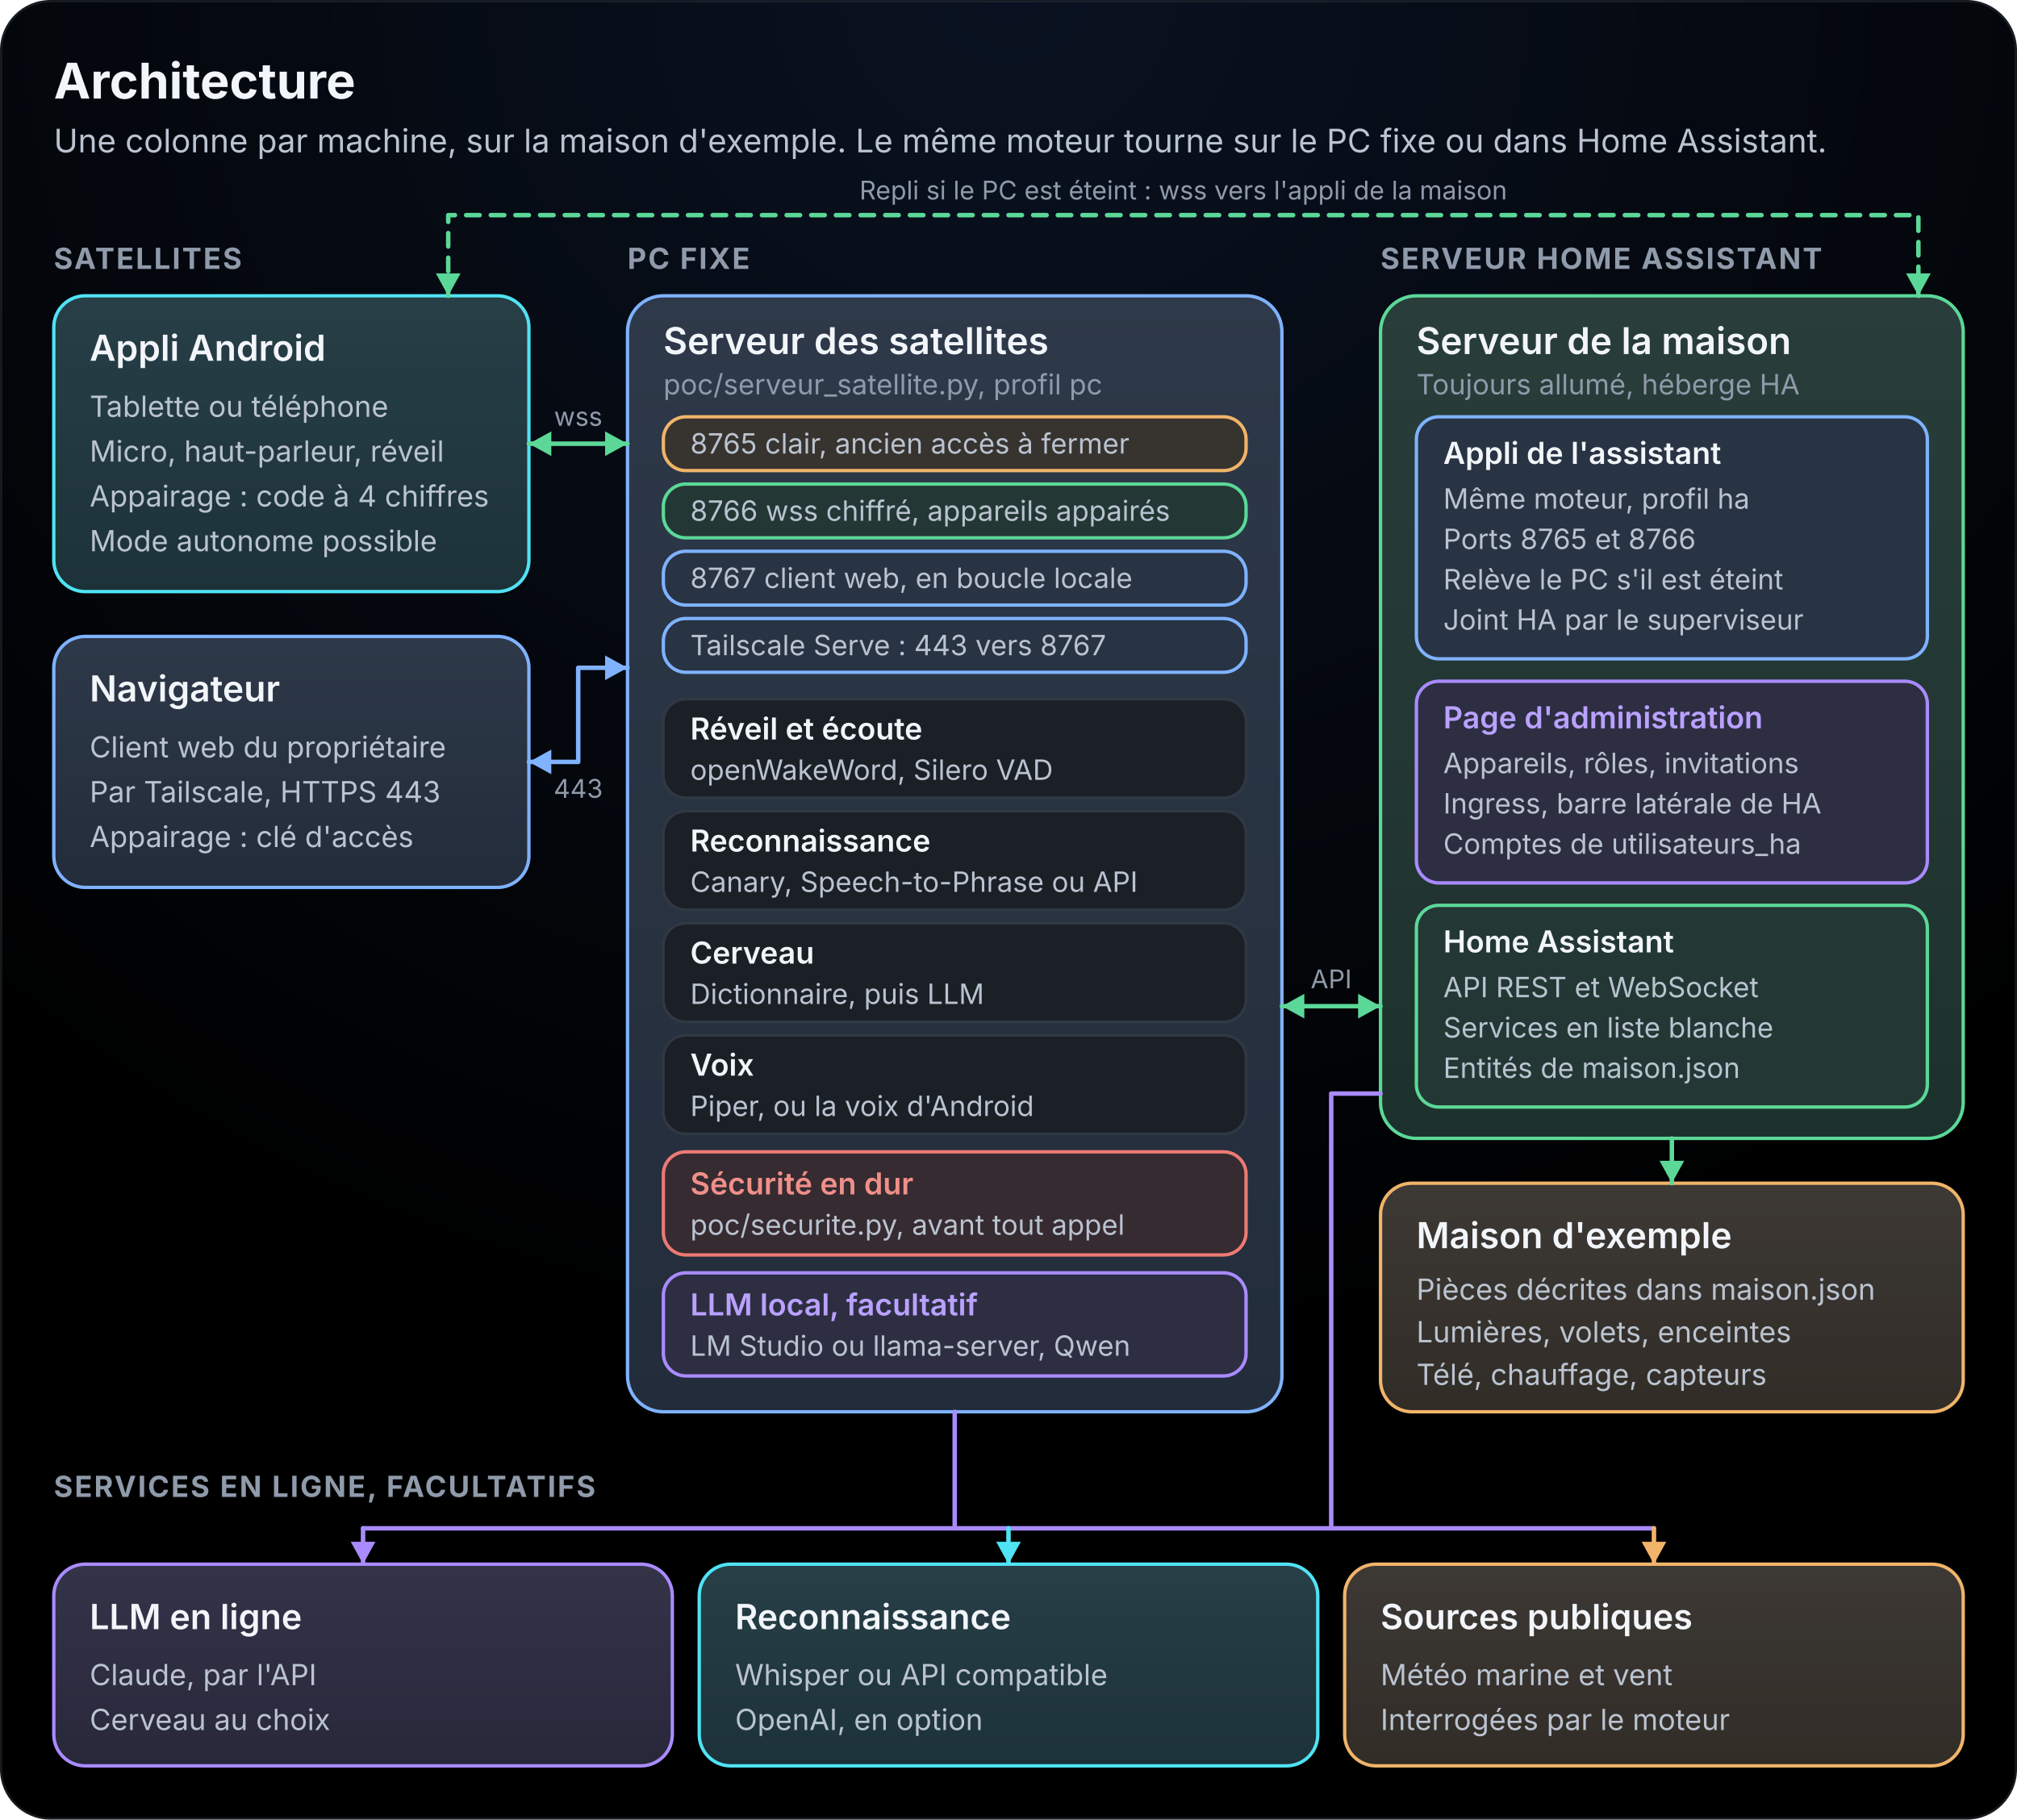
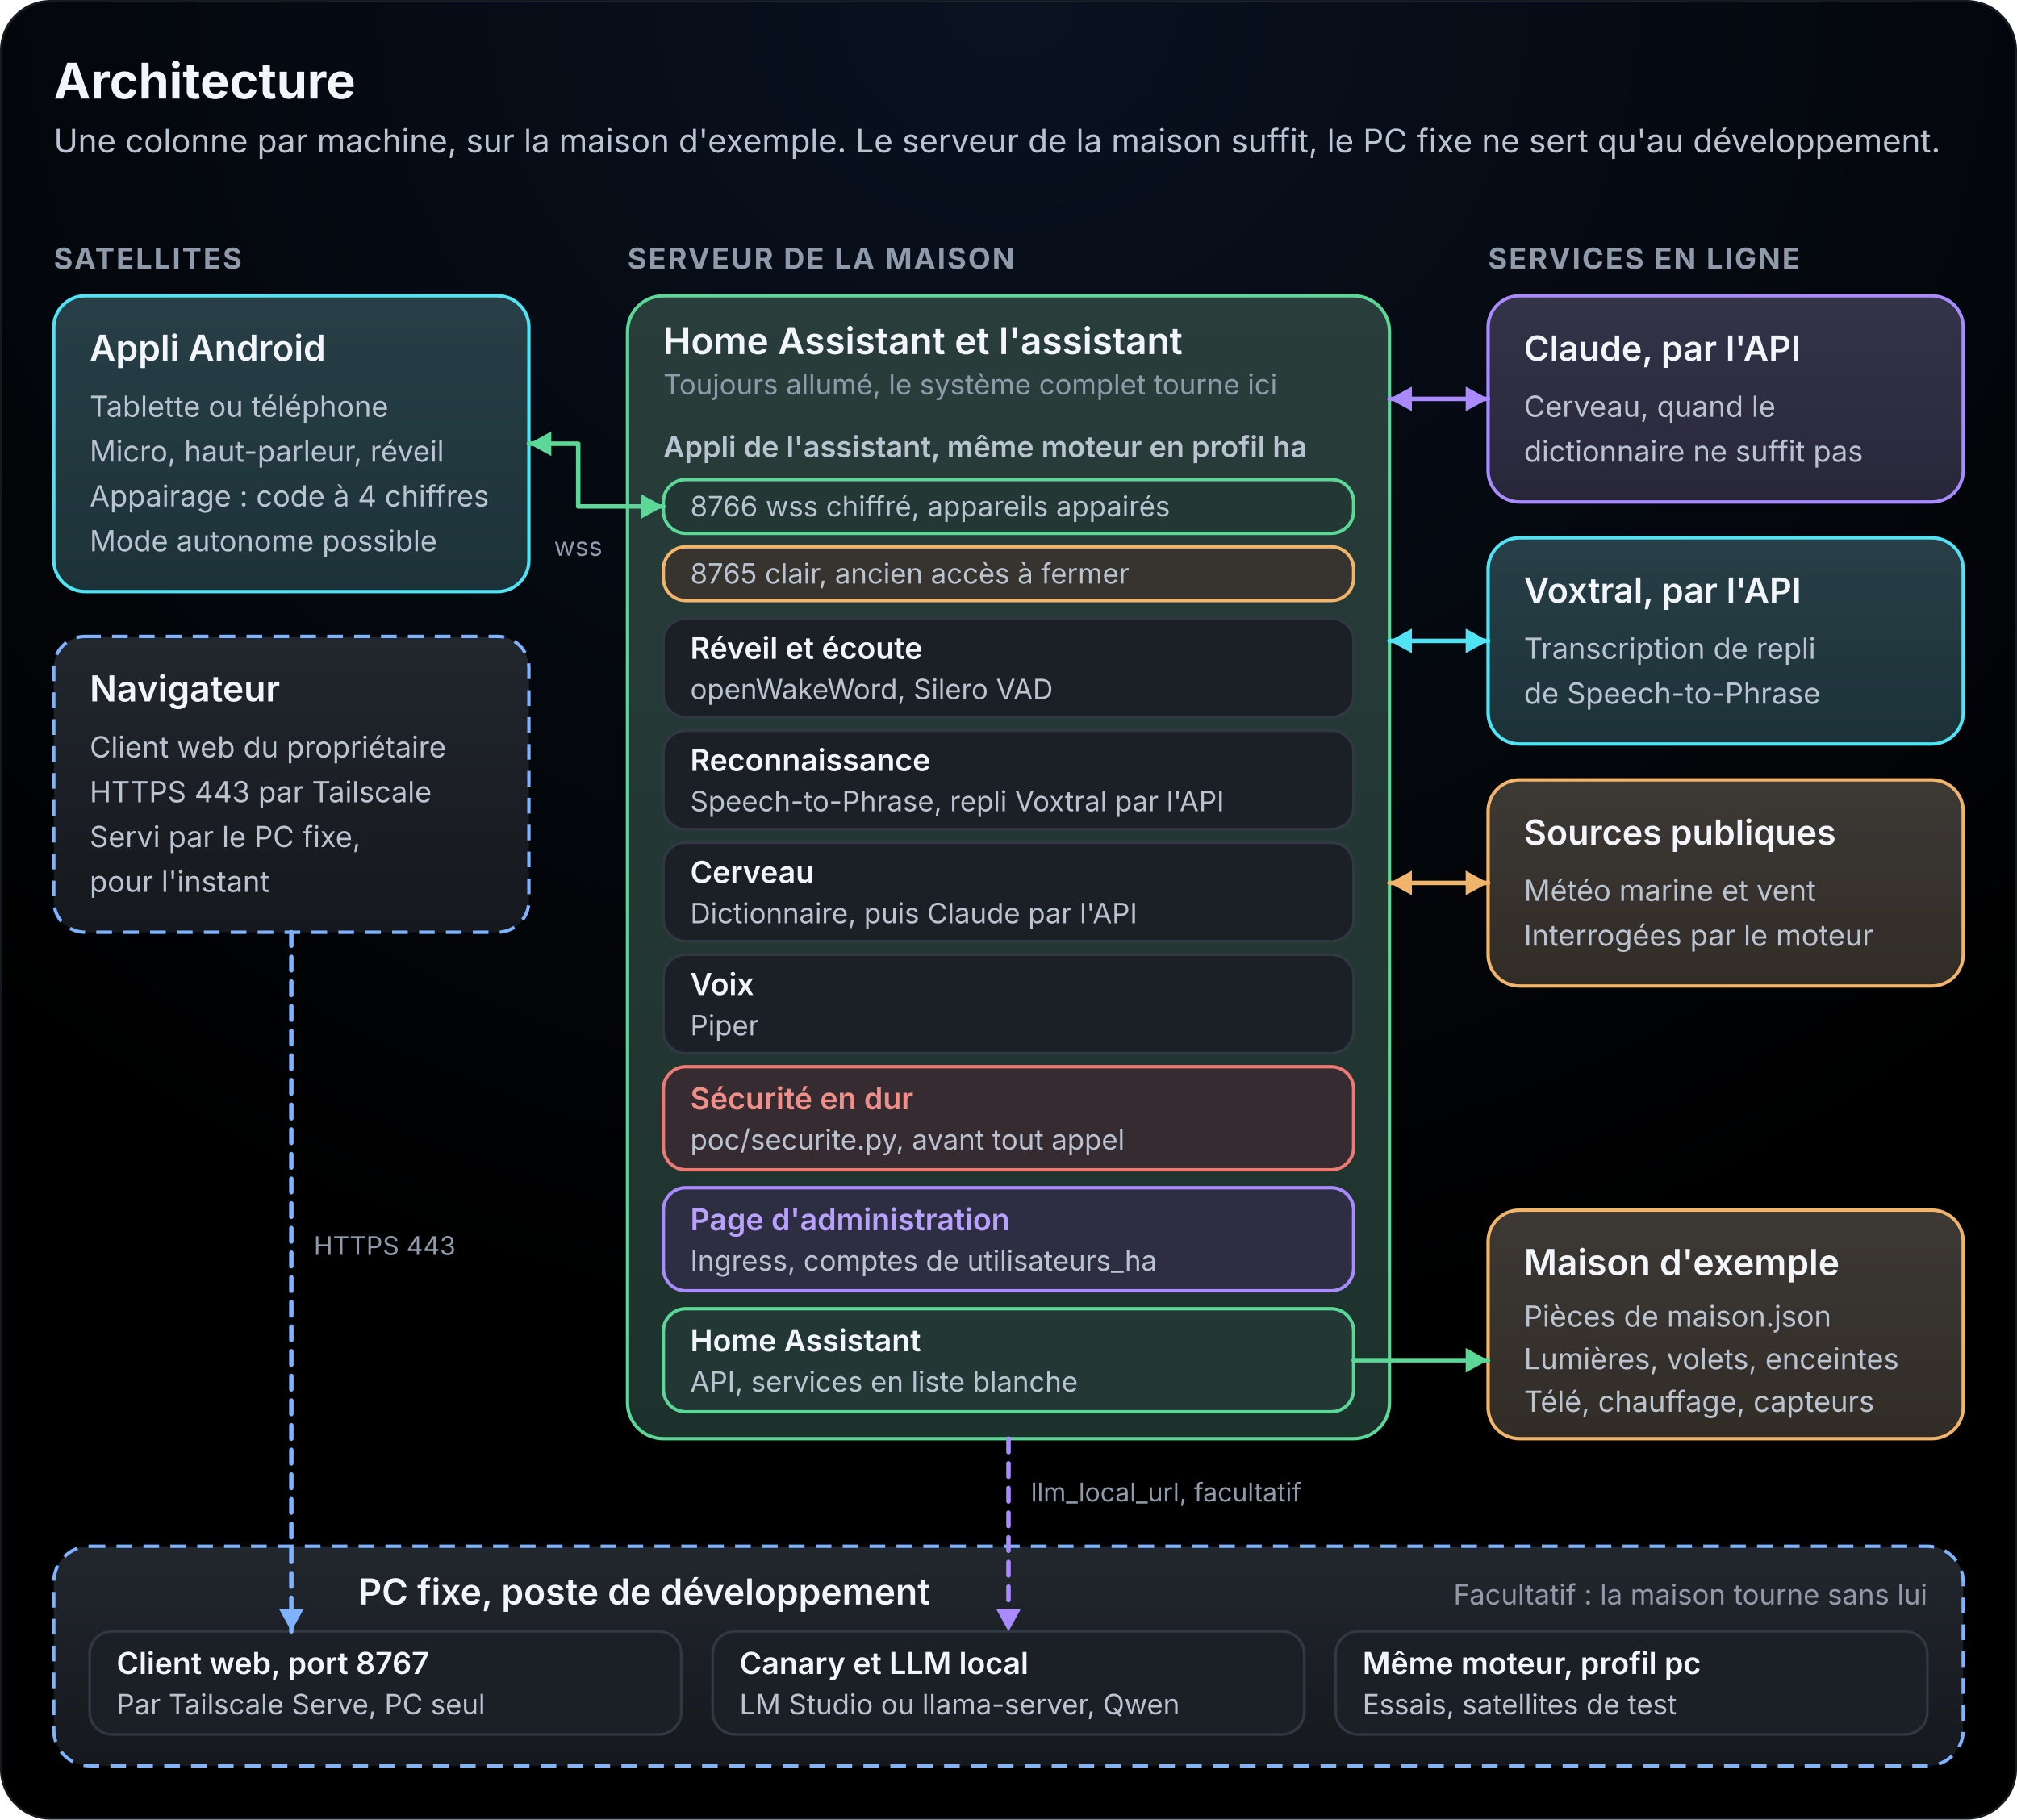
- <svg xmlns="http://www.w3.org/2000/svg" viewBox="0 0 900 812" width="100%" role="img" aria-label="Architecture par machine : satellites, PC fixe, serveur Home Assistant et services en ligne" font-family="system-ui, -apple-system, Segoe UI, sans-serif">
+ <svg xmlns="http://www.w3.org/2000/svg" viewBox="0 0 900 812" width="100%" role="img" aria-label="Architecture par machine : satellites, serveur de la maison, services en ligne et PC de développement facultatif" font-family="system-ui, -apple-system, Segoe UI, sans-serif">
  <defs>
    <linearGradient id="fond" x1="0" y1="0" x2="0" y2="1">
      <stop offset="0" stop-color="#000000" />
      <stop offset="1" stop-color="#000000" />
    </linearGradient>
    <radialGradient id="lueurFond" cx="0.5" cy="0" r="0.75">
      <stop offset="0" stop-color="#4C8DFF" stop-opacity="0.13" />
      <stop offset="1" stop-color="#4C8DFF" stop-opacity="0" />
    </radialGradient>
    <linearGradient id="carte" x1="0" y1="0" x2="0" y2="1">
      <stop offset="0" stop-color="#22272E" />
      <stop offset="1" stop-color="#15181D" />
    </linearGradient>
  </defs>
  <rect x="0.5" y="0.5" width="899" height="811" rx="22" fill="url(#fond)" stroke="#16191D" />
  <rect x="0.5" y="0.5" width="899" height="811" rx="22" fill="url(#lueurFond)" />
  <text x="24" y="44" font-size="22" font-weight="700" fill="#F2F5F9">Architecture</text>
-   <text x="24" y="68" font-size="14.5" fill="#BAC3D0">Une colonne par machine, sur la maison d'exemple. Le même moteur tourne sur le PC fixe ou dans Home Assistant.</text>
+   <text x="24" y="68" font-size="14.5" fill="#BAC3D0">Une colonne par machine, sur la maison d'exemple. Le serveur de la maison suffit, le PC fixe ne sert qu'au développement.</text>
  <text x="24" y="120" font-size="13" font-weight="700" fill="#8F9AAA" letter-spacing="0.06em">SATELLITES</text>
-   <text x="280" y="120" font-size="13" font-weight="700" fill="#8F9AAA" letter-spacing="0.06em">PC FIXE</text>
-   <text x="616" y="120" font-size="13" font-weight="700" fill="#8F9AAA" letter-spacing="0.06em">SERVEUR HOME ASSISTANT</text>
+   <text x="280" y="120" font-size="13" font-weight="700" fill="#8F9AAA" letter-spacing="0.06em">SERVEUR DE LA MAISON</text>
+   <text x="664" y="120" font-size="13" font-weight="700" fill="#8F9AAA" letter-spacing="0.06em">SERVICES EN LIGNE</text>
  <rect x="24" y="132" width="212" height="132" rx="14" fill="url(#carte)" />
  <rect x="24" y="132" width="212" height="132" rx="14" fill="#4FE3F4" fill-opacity="0.13" />
  <rect x="24" y="132" width="212" height="132" rx="14" fill="none" stroke="#4FE3F4" stroke-width="1.5" />
  <text x="40" y="161" font-size="16" font-weight="600" fill="#F2F5F9">Appli Android</text>
  <text x="40" y="186" font-size="13" fill="#BAC3D0">Tablette ou téléphone</text>
  <text x="40" y="206" font-size="13" fill="#BAC3D0">Micro, haut-parleur, réveil</text>
  <text x="40" y="226" font-size="13" fill="#BAC3D0">Appairage : code à 4 chiffres</text>
  <text x="40" y="246" font-size="13" fill="#BAC3D0">Mode autonome possible</text>
-   <rect x="24" y="284" width="212" height="112" rx="14" fill="url(#carte)" />
-   <rect x="24" y="284" width="212" height="112" rx="14" fill="#7FB2FF" fill-opacity="0.13" />
-   <rect x="24" y="284" width="212" height="112" rx="14" fill="none" stroke="#7FB2FF" stroke-width="1.5" />
+   <rect x="24" y="284" width="212" height="132" rx="14" fill="url(#carte)" />
+   <rect x="24" y="284" width="212" height="132" rx="14" fill="none" stroke="#7FB2FF" stroke-width="1.5" stroke-dasharray="7 5" />
  <text x="40" y="313" font-size="16" font-weight="600" fill="#F2F5F9">Navigateur</text>
  <text x="40" y="338" font-size="13" fill="#BAC3D0">Client web du propriétaire</text>
-   <text x="40" y="358" font-size="13" fill="#BAC3D0">Par Tailscale, HTTPS 443</text>
-   <text x="40" y="378" font-size="13" fill="#BAC3D0">Appairage : clé d'accès</text>
-   <rect x="280" y="132" width="292" height="498" rx="16" fill="url(#carte)" />
-   <rect x="280" y="132" width="292" height="498" rx="16" fill="#7FB2FF" fill-opacity="0.13" />
-   <rect x="280" y="132" width="292" height="498" rx="16" fill="none" stroke="#7FB2FF" stroke-width="1.5" />
-   <text x="296" y="158" font-size="16.5" font-weight="600" fill="#F2F5F9">Serveur des satellites</text>
-   <text x="296" y="176" font-size="12.5" fill="#8F9AAA">poc/serveur_satellite.py, profil pc</text>
-   <rect x="296" y="186" width="260" height="24" rx="10" fill="#1B2027" />
-   <rect x="296" y="186" width="260" height="24" rx="10" fill="#F0B46A" fill-opacity="0.13" />
-   <rect x="296" y="186" width="260" height="24" rx="10" fill="none" stroke="#F0B46A" stroke-width="1.5" />
-   <text x="308" y="202.4" font-size="12.5" fill="#BAC3D0">8765  clair, ancien accès à fermer</text>
-   <rect x="296" y="216" width="260" height="24" rx="10" fill="#1B2027" />
-   <rect x="296" y="216" width="260" height="24" rx="10" fill="#5BD898" fill-opacity="0.13" />
-   <rect x="296" y="216" width="260" height="24" rx="10" fill="none" stroke="#5BD898" stroke-width="1.5" />
-   <text x="308" y="232.4" font-size="12.5" fill="#BAC3D0">8766  wss chiffré, appareils appairés</text>
-   <rect x="296" y="246" width="260" height="24" rx="10" fill="#1B2027" />
-   <rect x="296" y="246" width="260" height="24" rx="10" fill="#7FB2FF" fill-opacity="0.13" />
-   <rect x="296" y="246" width="260" height="24" rx="10" fill="none" stroke="#7FB2FF" stroke-width="1.5" />
-   <text x="308" y="262.4" font-size="12.5" fill="#BAC3D0">8767  client web, en boucle locale</text>
-   <rect x="296" y="276" width="260" height="24" rx="10" fill="#1B2027" />
-   <rect x="296" y="276" width="260" height="24" rx="10" fill="#7FB2FF" fill-opacity="0.13" />
-   <rect x="296" y="276" width="260" height="24" rx="10" fill="none" stroke="#7FB2FF" stroke-width="1.5" />
-   <text x="308" y="292.4" font-size="12.5" fill="#BAC3D0">Tailscale Serve : 443 vers 8767</text>
-   <rect x="296" y="312" width="260" height="44" rx="10" fill="#1B2027" />
-   <rect x="296" y="312" width="260" height="44" rx="10" fill="none" stroke="#313843" stroke-width="1.2" />
-   <text x="308" y="330" font-size="13.5" font-weight="600" fill="#F2F5F9">Réveil et écoute</text>
-   <text x="308" y="348" font-size="12.5" fill="#BAC3D0">openWakeWord, Silero VAD</text>
-   <rect x="296" y="362" width="260" height="44" rx="10" fill="#1B2027" />
-   <rect x="296" y="362" width="260" height="44" rx="10" fill="none" stroke="#313843" stroke-width="1.2" />
-   <text x="308" y="380" font-size="13.5" font-weight="600" fill="#F2F5F9">Reconnaissance</text>
-   <text x="308" y="398" font-size="12.5" fill="#BAC3D0">Canary, Speech-to-Phrase ou API</text>
-   <rect x="296" y="412" width="260" height="44" rx="10" fill="#1B2027" />
-   <rect x="296" y="412" width="260" height="44" rx="10" fill="none" stroke="#313843" stroke-width="1.2" />
-   <text x="308" y="430" font-size="13.5" font-weight="600" fill="#F2F5F9">Cerveau</text>
-   <text x="308" y="448" font-size="12.5" fill="#BAC3D0">Dictionnaire, puis LLM</text>
-   <rect x="296" y="462" width="260" height="44" rx="10" fill="#1B2027" />
-   <rect x="296" y="462" width="260" height="44" rx="10" fill="none" stroke="#313843" stroke-width="1.2" />
-   <text x="308" y="480" font-size="13.5" font-weight="600" fill="#F2F5F9">Voix</text>
-   <text x="308" y="498" font-size="12.5" fill="#BAC3D0">Piper, ou la voix d'Android</text>
-   <rect x="296" y="514" width="260" height="46" rx="10" fill="#1B2027" />
-   <rect x="296" y="514" width="260" height="46" rx="10" fill="#EC7A73" fill-opacity="0.13" />
-   <rect x="296" y="514" width="260" height="46" rx="10" fill="none" stroke="#EC7A73" stroke-width="1.5" />
-   <text x="308" y="533" font-size="13.5" font-weight="600" fill="#F08F89">Sécurité en dur</text>
-   <text x="308" y="551" font-size="12.5" fill="#BAC3D0">poc/securite.py, avant tout appel</text>
-   <rect x="296" y="568" width="260" height="46" rx="10" fill="#1B2027" />
-   <rect x="296" y="568" width="260" height="46" rx="10" fill="#A98BFF" fill-opacity="0.13" />
-   <rect x="296" y="568" width="260" height="46" rx="10" fill="none" stroke="#A98BFF" stroke-width="1.5" />
-   <text x="308" y="587" font-size="13.5" font-weight="600" fill="#B9A1FF">LLM local, facultatif</text>
-   <text x="308" y="605" font-size="12.5" fill="#BAC3D0">LM Studio ou llama-server, Qwen</text>
-   <rect x="616" y="132" width="260" height="376" rx="16" fill="url(#carte)" />
-   <rect x="616" y="132" width="260" height="376" rx="16" fill="#5BD898" fill-opacity="0.13" />
-   <rect x="616" y="132" width="260" height="376" rx="16" fill="none" stroke="#5BD898" stroke-width="1.5" />
-   <text x="632" y="158" font-size="16.5" font-weight="600" fill="#F2F5F9">Serveur de la maison</text>
-   <text x="632" y="176" font-size="12.5" fill="#8F9AAA">Toujours allumé, héberge HA</text>
-   <rect x="632" y="186" width="228" height="108" rx="10" fill="#1B2027" />
-   <rect x="632" y="186" width="228" height="108" rx="10" fill="#7FB2FF" fill-opacity="0.13" />
-   <rect x="632" y="186" width="228" height="108" rx="10" fill="none" stroke="#7FB2FF" stroke-width="1.5" />
-   <text x="644" y="207" font-size="13.5" font-weight="600" fill="#F2F5F9">Appli de l'assistant</text>
-   <text x="644" y="227" font-size="12.5" fill="#BAC3D0">Même moteur, profil ha</text>
-   <text x="644" y="245" font-size="12.5" fill="#BAC3D0">Ports 8765 et 8766</text>
-   <text x="644" y="263" font-size="12.5" fill="#BAC3D0">Relève le PC s'il est éteint</text>
-   <text x="644" y="281" font-size="12.5" fill="#BAC3D0">Joint HA par le superviseur</text>
-   <rect x="632" y="304" width="228" height="90" rx="10" fill="#1B2027" />
-   <rect x="632" y="304" width="228" height="90" rx="10" fill="#A98BFF" fill-opacity="0.13" />
-   <rect x="632" y="304" width="228" height="90" rx="10" fill="none" stroke="#A98BFF" stroke-width="1.5" />
-   <text x="644" y="325" font-size="13.5" font-weight="600" fill="#B9A1FF">Page d'administration</text>
-   <text x="644" y="345" font-size="12.5" fill="#BAC3D0">Appareils, rôles, invitations</text>
-   <text x="644" y="363" font-size="12.5" fill="#BAC3D0">Ingress, barre latérale de HA</text>
-   <text x="644" y="381" font-size="12.5" fill="#BAC3D0">Comptes de utilisateurs_ha</text>
-   <rect x="632" y="404" width="228" height="90" rx="10" fill="#1B2027" />
-   <rect x="632" y="404" width="228" height="90" rx="10" fill="#5BD898" fill-opacity="0.13" />
-   <rect x="632" y="404" width="228" height="90" rx="10" fill="none" stroke="#5BD898" stroke-width="1.5" />
-   <text x="644" y="425" font-size="13.5" font-weight="600" fill="#F2F5F9">Home Assistant</text>
-   <text x="644" y="445" font-size="12.5" fill="#BAC3D0">API REST et WebSocket</text>
-   <text x="644" y="463" font-size="12.5" fill="#BAC3D0">Services en liste blanche</text>
-   <text x="644" y="481" font-size="12.5" fill="#BAC3D0">Entités de maison.json</text>
-   <rect x="616" y="528" width="260" height="102" rx="14" fill="url(#carte)" />
-   <rect x="616" y="528" width="260" height="102" rx="14" fill="#F0B46A" fill-opacity="0.13" />
-   <rect x="616" y="528" width="260" height="102" rx="14" fill="none" stroke="#F0B46A" stroke-width="1.5" />
-   <text x="632" y="557" font-size="16" font-weight="600" fill="#F2F5F9">Maison d'exemple</text>
-   <text x="632" y="580" font-size="13" fill="#BAC3D0">Pièces décrites dans maison.json</text>
-   <text x="632" y="599" font-size="13" fill="#BAC3D0">Lumières, volets, enceintes</text>
-   <text x="632" y="618" font-size="13" fill="#BAC3D0">Télé, chauffage, capteurs</text>
-   <path d="M236 198 L280 198" fill="none" stroke="#5BD898" stroke-width="2" stroke-linecap="round" stroke-linejoin="round" />
-   <path d="M280 198 L270 203.5 L270 192.5 Z" fill="#5BD898" />
+   <text x="40" y="358" font-size="13" fill="#BAC3D0">HTTPS 443 par Tailscale</text>
+   <text x="40" y="378" font-size="13" fill="#BAC3D0">Servi par le PC fixe,</text>
+   <text x="40" y="398" font-size="13" fill="#BAC3D0">pour l'instant</text>
+   <rect x="280" y="132" width="340" height="510" rx="16" fill="url(#carte)" />
+   <rect x="280" y="132" width="340" height="510" rx="16" fill="#5BD898" fill-opacity="0.13" />
+   <rect x="280" y="132" width="340" height="510" rx="16" fill="none" stroke="#5BD898" stroke-width="1.5" />
+   <text x="296" y="158" font-size="16.5" font-weight="600" fill="#F2F5F9">Home Assistant et l'assistant</text>
+   <text x="296" y="176" font-size="12.5" fill="#8F9AAA">Toujours allumé, le système complet tourne ici</text>
+   <text x="296" y="204" font-size="13" font-weight="600" fill="#BAC3D0">Appli de l'assistant, même moteur en profil ha</text>
+   <rect x="296" y="214" width="308" height="24" rx="10" fill="#1B2027" />
+   <rect x="296" y="214" width="308" height="24" rx="10" fill="#5BD898" fill-opacity="0.13" />
+   <rect x="296" y="214" width="308" height="24" rx="10" fill="none" stroke="#5BD898" stroke-width="1.5" />
+   <text x="308" y="230.4" font-size="12.5" fill="#BAC3D0">8766  wss chiffré, appareils appairés</text>
+   <rect x="296" y="244" width="308" height="24" rx="10" fill="#1B2027" />
+   <rect x="296" y="244" width="308" height="24" rx="10" fill="#F0B46A" fill-opacity="0.13" />
+   <rect x="296" y="244" width="308" height="24" rx="10" fill="none" stroke="#F0B46A" stroke-width="1.5" />
+   <text x="308" y="260.4" font-size="12.5" fill="#BAC3D0">8765  clair, ancien accès à fermer</text>
+   <rect x="296" y="276" width="308" height="44" rx="10" fill="#1B2027" />
+   <rect x="296" y="276" width="308" height="44" rx="10" fill="none" stroke="#313843" stroke-width="1.2" />
+   <text x="308" y="294" font-size="13.5" font-weight="600" fill="#F2F5F9">Réveil et écoute</text>
+   <text x="308" y="312" font-size="12.5" fill="#BAC3D0">openWakeWord, Silero VAD</text>
+   <rect x="296" y="326" width="308" height="44" rx="10" fill="#1B2027" />
+   <rect x="296" y="326" width="308" height="44" rx="10" fill="none" stroke="#313843" stroke-width="1.2" />
+   <text x="308" y="344" font-size="13.5" font-weight="600" fill="#F2F5F9">Reconnaissance</text>
+   <text x="308" y="362" font-size="12.5" fill="#BAC3D0">Speech-to-Phrase, repli Voxtral par l'API</text>
+   <rect x="296" y="376" width="308" height="44" rx="10" fill="#1B2027" />
+   <rect x="296" y="376" width="308" height="44" rx="10" fill="none" stroke="#313843" stroke-width="1.2" />
+   <text x="308" y="394" font-size="13.5" font-weight="600" fill="#F2F5F9">Cerveau</text>
+   <text x="308" y="412" font-size="12.5" fill="#BAC3D0">Dictionnaire, puis Claude par l'API</text>
+   <rect x="296" y="426" width="308" height="44" rx="10" fill="#1B2027" />
+   <rect x="296" y="426" width="308" height="44" rx="10" fill="none" stroke="#313843" stroke-width="1.2" />
+   <text x="308" y="444" font-size="13.5" font-weight="600" fill="#F2F5F9">Voix</text>
+   <text x="308" y="462" font-size="12.5" fill="#BAC3D0">Piper</text>
+   <rect x="296" y="476" width="308" height="46" rx="10" fill="#1B2027" />
+   <rect x="296" y="476" width="308" height="46" rx="10" fill="#EC7A73" fill-opacity="0.13" />
+   <rect x="296" y="476" width="308" height="46" rx="10" fill="none" stroke="#EC7A73" stroke-width="1.5" />
+   <text x="308" y="495" font-size="13.5" font-weight="600" fill="#F08F89">Sécurité en dur</text>
+   <text x="308" y="513" font-size="12.5" fill="#BAC3D0">poc/securite.py, avant tout appel</text>
+   <rect x="296" y="530" width="308" height="46" rx="10" fill="#1B2027" />
+   <rect x="296" y="530" width="308" height="46" rx="10" fill="#A98BFF" fill-opacity="0.13" />
+   <rect x="296" y="530" width="308" height="46" rx="10" fill="none" stroke="#A98BFF" stroke-width="1.5" />
+   <text x="308" y="549" font-size="13.5" font-weight="600" fill="#B9A1FF">Page d'administration</text>
+   <text x="308" y="567" font-size="12.5" fill="#BAC3D0">Ingress, comptes de utilisateurs_ha</text>
+   <rect x="296" y="584" width="308" height="46" rx="10" fill="#1B2027" />
+   <rect x="296" y="584" width="308" height="46" rx="10" fill="#5BD898" fill-opacity="0.13" />
+   <rect x="296" y="584" width="308" height="46" rx="10" fill="none" stroke="#5BD898" stroke-width="1.5" />
+   <text x="308" y="603" font-size="13.5" font-weight="600" fill="#F2F5F9">Home Assistant</text>
+   <text x="308" y="621" font-size="12.5" fill="#BAC3D0">API, services en liste blanche</text>
+   <rect x="664" y="132" width="212" height="92" rx="14" fill="url(#carte)" />
+   <rect x="664" y="132" width="212" height="92" rx="14" fill="#A98BFF" fill-opacity="0.13" />
+   <rect x="664" y="132" width="212" height="92" rx="14" fill="none" stroke="#A98BFF" stroke-width="1.5" />
+   <text x="680" y="161" font-size="15.5" font-weight="600" fill="#F2F5F9">Claude, par l'API</text>
+   <text x="680" y="186" font-size="13" fill="#BAC3D0">Cerveau, quand le</text>
+   <text x="680" y="206" font-size="13" fill="#BAC3D0">dictionnaire ne suffit pas</text>
+   <path d="M620 178 L664 178" fill="none" stroke="#A98BFF" stroke-width="2" stroke-linecap="round" stroke-linejoin="round" />
+   <path d="M664 178 L654 183.5 L654 172.5 Z" fill="#A98BFF" />
+   <path d="M620 178 L630 183.5 L630 172.5 Z" fill="#A98BFF" />
+   <rect x="664" y="240" width="212" height="92" rx="14" fill="url(#carte)" />
+   <rect x="664" y="240" width="212" height="92" rx="14" fill="#4FE3F4" fill-opacity="0.13" />
+   <rect x="664" y="240" width="212" height="92" rx="14" fill="none" stroke="#4FE3F4" stroke-width="1.5" />
+   <text x="680" y="269" font-size="15.5" font-weight="600" fill="#F2F5F9">Voxtral, par l'API</text>
+   <text x="680" y="294" font-size="13" fill="#BAC3D0">Transcription de repli</text>
+   <text x="680" y="314" font-size="13" fill="#BAC3D0">de Speech-to-Phrase</text>
+   <path d="M620 286 L664 286" fill="none" stroke="#4FE3F4" stroke-width="2" stroke-linecap="round" stroke-linejoin="round" />
+   <path d="M664 286 L654 291.5 L654 280.5 Z" fill="#4FE3F4" />
+   <path d="M620 286 L630 291.5 L630 280.5 Z" fill="#4FE3F4" />
+   <rect x="664" y="348" width="212" height="92" rx="14" fill="url(#carte)" />
+   <rect x="664" y="348" width="212" height="92" rx="14" fill="#F0B46A" fill-opacity="0.13" />
+   <rect x="664" y="348" width="212" height="92" rx="14" fill="none" stroke="#F0B46A" stroke-width="1.5" />
+   <text x="680" y="377" font-size="15.5" font-weight="600" fill="#F2F5F9">Sources publiques</text>
+   <text x="680" y="402" font-size="13" fill="#BAC3D0">Météo marine et vent</text>
+   <text x="680" y="422" font-size="13" fill="#BAC3D0">Interrogées par le moteur</text>
+   <path d="M620 394 L664 394" fill="none" stroke="#F0B46A" stroke-width="2" stroke-linecap="round" stroke-linejoin="round" />
+   <path d="M664 394 L654 399.5 L654 388.5 Z" fill="#F0B46A" />
+   <path d="M620 394 L630 399.5 L630 388.5 Z" fill="#F0B46A" />
+   <rect x="664" y="540" width="212" height="102" rx="14" fill="url(#carte)" />
+   <rect x="664" y="540" width="212" height="102" rx="14" fill="#F0B46A" fill-opacity="0.13" />
+   <rect x="664" y="540" width="212" height="102" rx="14" fill="none" stroke="#F0B46A" stroke-width="1.5" />
+   <text x="680" y="569" font-size="16" font-weight="600" fill="#F2F5F9">Maison d'exemple</text>
+   <text x="680" y="592" font-size="13" fill="#BAC3D0">Pièces de maison.json</text>
+   <text x="680" y="611" font-size="13" fill="#BAC3D0">Lumières, volets, enceintes</text>
+   <text x="680" y="630" font-size="13" fill="#BAC3D0">Télé, chauffage, capteurs</text>
+   <path d="M604 607 L664 607" fill="none" stroke="#5BD898" stroke-width="2" stroke-linecap="round" stroke-linejoin="round" />
+   <path d="M664 607 L654 612.5 L654 601.5 Z" fill="#5BD898" />
+   <path d="M236 198 L258 198 L258 226 L296 226" fill="none" stroke="#5BD898" stroke-width="2" stroke-linecap="round" stroke-linejoin="round" />
+   <path d="M296 226 L286 231.5 L286 220.5 Z" fill="#5BD898" />
  <path d="M236 198 L246 203.5 L246 192.5 Z" fill="#5BD898" />
-   <text x="258" y="190" font-size="11.5" fill="#8F9AAA" text-anchor="middle">wss</text>
-   <path d="M236 340 L258 340 L258 298 L280 298" fill="none" stroke="#7FB2FF" stroke-width="2" stroke-linecap="round" stroke-linejoin="round" />
-   <path d="M280 298 L270 303.5 L270 292.5 Z" fill="#7FB2FF" />
-   <path d="M236 340 L246 345.5 L246 334.5 Z" fill="#7FB2FF" />
-   <text x="258" y="356" font-size="11.5" fill="#8F9AAA" text-anchor="middle">443</text>
-   <path d="M200 132 L200 96 L856 96 L856 132" fill="none" stroke="#5BD898" stroke-width="2" stroke-linecap="round" stroke-linejoin="round" stroke-dasharray="6 5" />
-   <path d="M856 132 L850.5 122 L861.5 122 Z" fill="#5BD898" />
-   <path d="M200 132 L194.5 122 L205.5 122 Z" fill="#5BD898" />
-   <text x="528" y="89" font-size="11.5" fill="#8F9AAA" text-anchor="middle">Repli si le PC est éteint : wss vers l'appli de la maison</text>
-   <path d="M572 449 L616 449" fill="none" stroke="#5BD898" stroke-width="2" stroke-linecap="round" stroke-linejoin="round" />
-   <path d="M616 449 L606 454.5 L606 443.5 Z" fill="#5BD898" />
-   <path d="M572 449 L582 454.5 L582 443.5 Z" fill="#5BD898" />
-   <text x="594" y="441" font-size="11.5" fill="#8F9AAA" text-anchor="middle">API</text>
-   <path d="M746 508 L746 528" fill="none" stroke="#5BD898" stroke-width="2" stroke-linecap="round" stroke-linejoin="round" />
-   <path d="M746 528 L740.5 518 L751.5 518 Z" fill="#5BD898" />
-   <text x="24" y="668" font-size="13" font-weight="700" fill="#8F9AAA" letter-spacing="0.06em">SERVICES EN LIGNE, FACULTATIFS</text>
-   <path d="M426 630 L426 682" fill="none" stroke="#A98BFF" stroke-width="2" stroke-linecap="round" stroke-linejoin="round" />
-   <path d="M616 488 L594 488 L594 682" fill="none" stroke="#A98BFF" stroke-width="2" stroke-linecap="round" stroke-linejoin="round" />
-   <path d="M162 682 L738 682" fill="none" stroke="#A98BFF" stroke-width="2" stroke-linecap="round" stroke-linejoin="round" />
-   <path d="M162 682 L162 698" fill="none" stroke="#A98BFF" stroke-width="2" stroke-linecap="round" stroke-linejoin="round" />
-   <path d="M162 698 L156.5 688 L167.5 688 Z" fill="#A98BFF" />
-   <rect x="24" y="698" width="276" height="90" rx="14" fill="url(#carte)" />
-   <rect x="24" y="698" width="276" height="90" rx="14" fill="#A98BFF" fill-opacity="0.13" />
-   <rect x="24" y="698" width="276" height="90" rx="14" fill="none" stroke="#A98BFF" stroke-width="1.5" />
-   <text x="40" y="727" font-size="15.5" font-weight="600" fill="#F2F5F9">LLM en ligne</text>
-   <text x="40" y="752" font-size="13" fill="#BAC3D0">Claude, par l'API</text>
-   <text x="40" y="772" font-size="13" fill="#BAC3D0">Cerveau au choix</text>
-   <path d="M450 682 L450 698" fill="none" stroke="#4FE3F4" stroke-width="2" stroke-linecap="round" stroke-linejoin="round" />
-   <path d="M450 698 L444.5 688 L455.5 688 Z" fill="#4FE3F4" />
-   <rect x="312" y="698" width="276" height="90" rx="14" fill="url(#carte)" />
-   <rect x="312" y="698" width="276" height="90" rx="14" fill="#4FE3F4" fill-opacity="0.13" />
-   <rect x="312" y="698" width="276" height="90" rx="14" fill="none" stroke="#4FE3F4" stroke-width="1.5" />
-   <text x="328" y="727" font-size="15.5" font-weight="600" fill="#F2F5F9">Reconnaissance</text>
-   <text x="328" y="752" font-size="13" fill="#BAC3D0">Whisper ou API compatible</text>
-   <text x="328" y="772" font-size="13" fill="#BAC3D0">OpenAI, en option</text>
-   <path d="M738 682 L738 698" fill="none" stroke="#F0B46A" stroke-width="2" stroke-linecap="round" stroke-linejoin="round" />
-   <path d="M738 698 L732.5 688 L743.5 688 Z" fill="#F0B46A" />
-   <rect x="600" y="698" width="276" height="90" rx="14" fill="url(#carte)" />
-   <rect x="600" y="698" width="276" height="90" rx="14" fill="#F0B46A" fill-opacity="0.13" />
-   <rect x="600" y="698" width="276" height="90" rx="14" fill="none" stroke="#F0B46A" stroke-width="1.5" />
-   <text x="616" y="727" font-size="15.5" font-weight="600" fill="#F2F5F9">Sources publiques</text>
-   <text x="616" y="752" font-size="13" fill="#BAC3D0">Météo marine et vent</text>
-   <text x="616" y="772" font-size="13" fill="#BAC3D0">Interrogées par le moteur</text>
+   <text x="258" y="248" font-size="11.5" fill="#8F9AAA" text-anchor="middle">wss</text>
+   <rect x="24" y="690" width="852" height="98" rx="16" fill="url(#carte)" />
+   <rect x="24" y="690" width="852" height="98" rx="16" fill="none" stroke="#7FB2FF" stroke-width="1.5" stroke-dasharray="7 5" />
+   <text x="160" y="716" font-size="16" font-weight="600" fill="#F2F5F9">PC fixe, poste de développement</text>
+   <text x="860" y="716" font-size="12.5" fill="#8F9AAA" text-anchor="end">Facultatif : la maison tourne sans lui</text>
+   <rect x="40" y="728" width="264" height="46" rx="10" fill="#1B2027" />
+   <rect x="40" y="728" width="264" height="46" rx="10" fill="none" stroke="#313843" stroke-width="1.2" />
+   <text x="52" y="747" font-size="13.5" font-weight="600" fill="#F2F5F9">Client web, port 8767</text>
+   <text x="52" y="765" font-size="12.5" fill="#BAC3D0">Par Tailscale Serve, PC seul</text>
+   <rect x="318" y="728" width="264" height="46" rx="10" fill="#1B2027" />
+   <rect x="318" y="728" width="264" height="46" rx="10" fill="none" stroke="#313843" stroke-width="1.2" />
+   <text x="330" y="747" font-size="13.5" font-weight="600" fill="#F2F5F9">Canary et LLM local</text>
+   <text x="330" y="765" font-size="12.5" fill="#BAC3D0">LM Studio ou llama-server, Qwen</text>
+   <rect x="596" y="728" width="264" height="46" rx="10" fill="#1B2027" />
+   <rect x="596" y="728" width="264" height="46" rx="10" fill="none" stroke="#313843" stroke-width="1.2" />
+   <text x="608" y="747" font-size="13.5" font-weight="600" fill="#F2F5F9">Même moteur, profil pc</text>
+   <text x="608" y="765" font-size="12.5" fill="#BAC3D0">Essais, satellites de test</text>
+   <path d="M130 416 L130 728" fill="none" stroke="#7FB2FF" stroke-width="2" stroke-linecap="round" stroke-linejoin="round" stroke-dasharray="6 5" />
+   <path d="M130 728 L124.5 718 L135.5 718 Z" fill="#7FB2FF" />
+   <text x="140" y="560" font-size="11.5" fill="#8F9AAA">HTTPS 443</text>
+   <path d="M450 642 L450 728" fill="none" stroke="#A98BFF" stroke-width="2" stroke-linecap="round" stroke-linejoin="round" stroke-dasharray="6 5" />
+   <path d="M450 728 L444.5 718 L455.5 718 Z" fill="#A98BFF" />
+   <text x="460" y="670" font-size="11.5" fill="#8F9AAA">llm_local_url, facultatif</text>
</svg>
